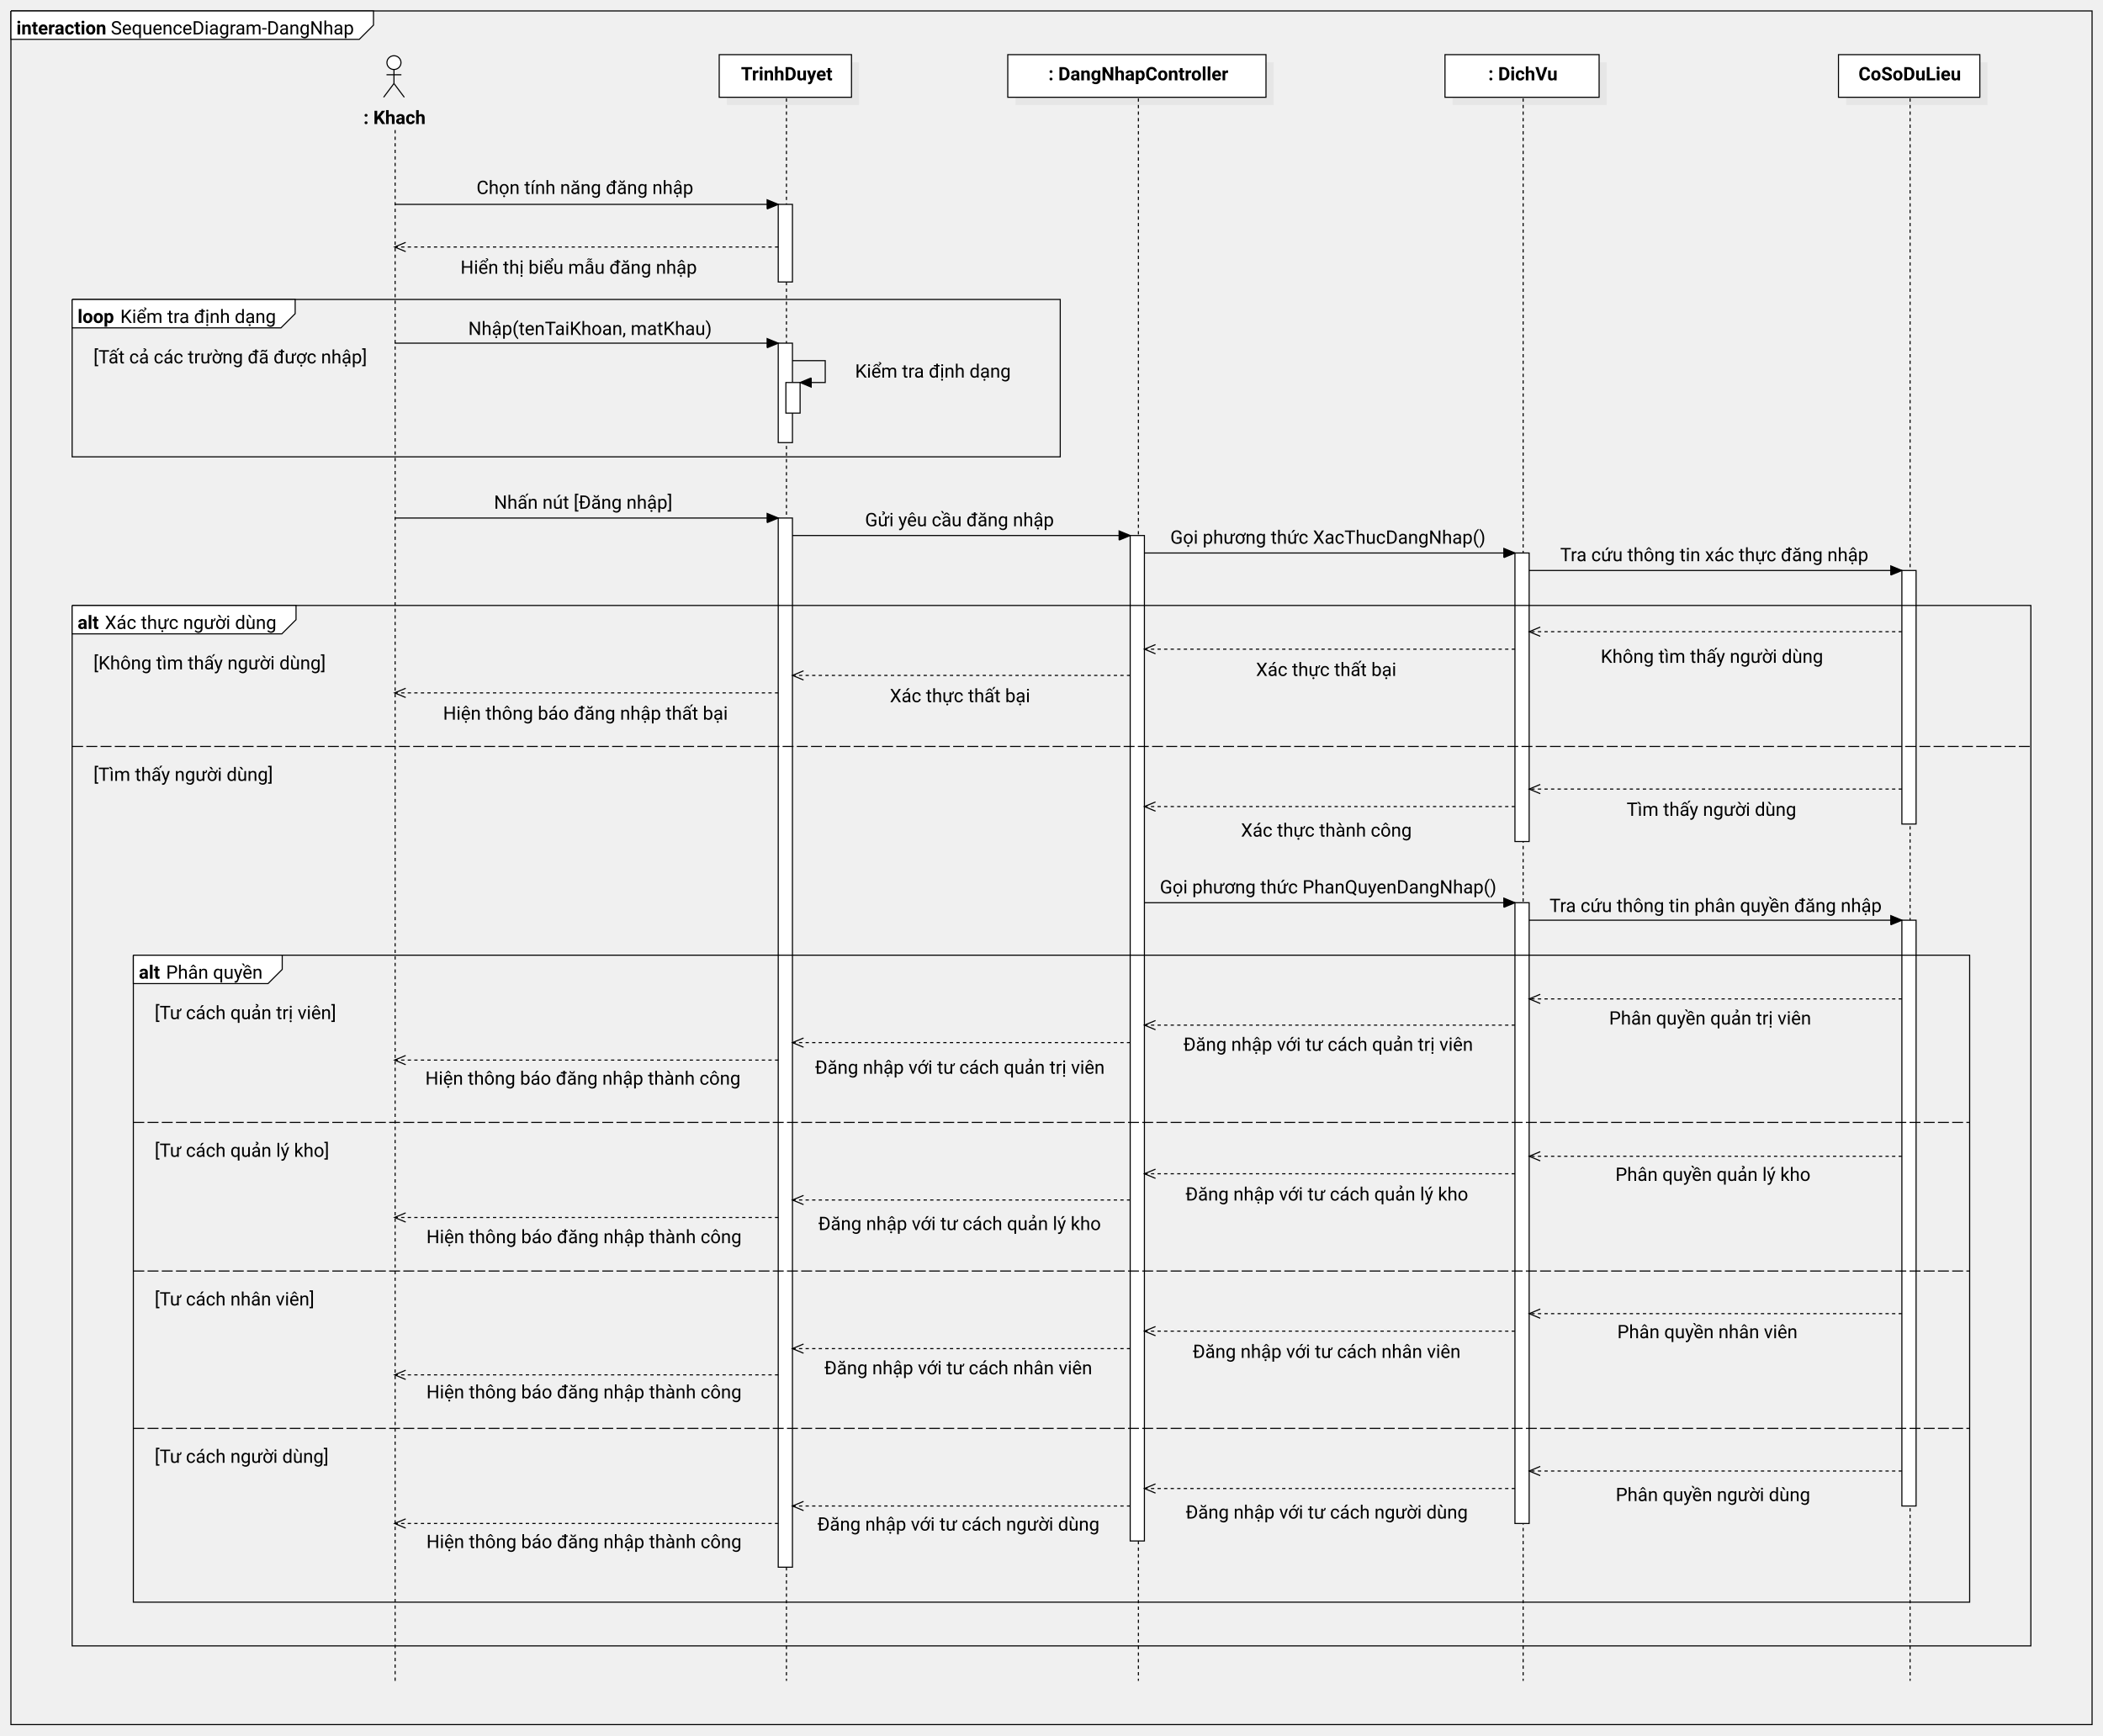
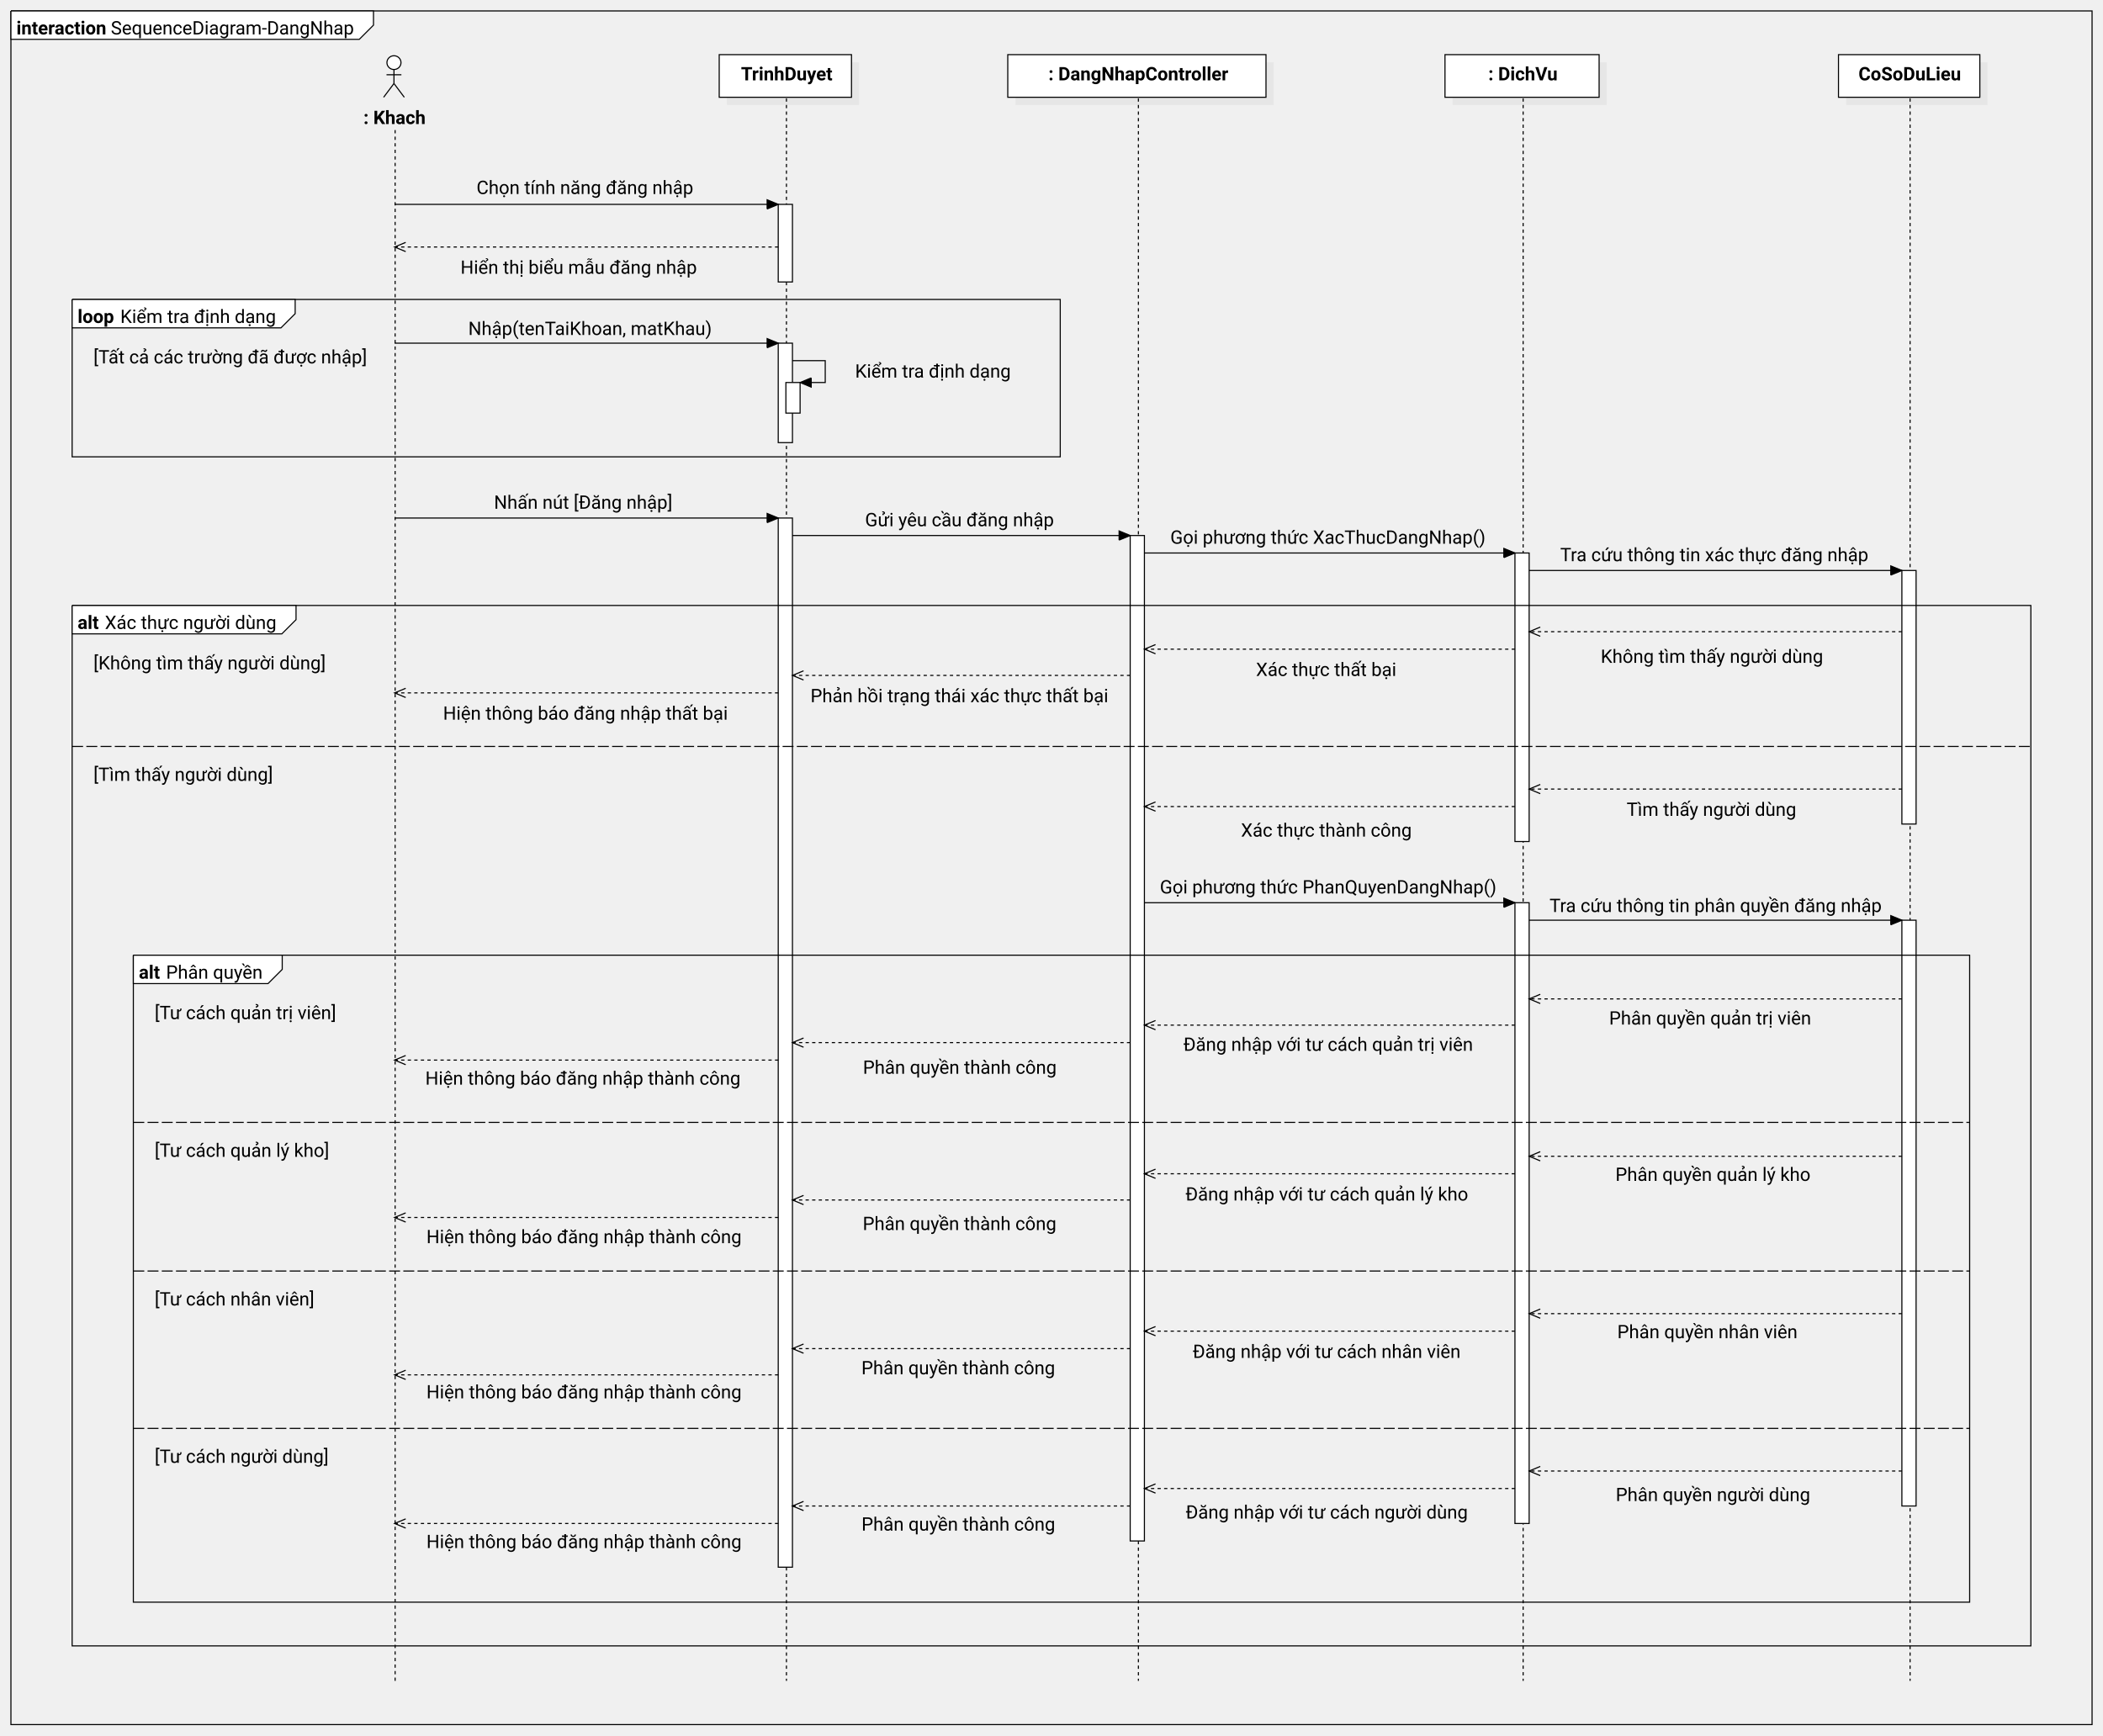
<svg xmlns="http://www.w3.org/2000/svg" version="1.1" width="1924" height="1588">
  <defs />
  <g>
    <g transform="translate(10,10) scale(1,1)">
      <path fill="none" stroke="#000000" d="M 0 0 L 1904 0 L 1904 1568 L 0 1568 L 0 0" stroke-miterlimit="10" />
    </g>
    <g transform="translate(10,10) scale(1,1)">
      <path fill="#ffffff" stroke="none" d="M 0 0 L 0 26 L 318.696 26 L 331.696 13 L 331.696 0 L 0 0" />
    </g>
    <g transform="translate(10,10) scale(1,1)">
      <path fill="none" stroke="#000000" d="M 0 0 L 0 26 L 318.696 26 L 331.696 13 L 331.696 0 L 0 0 L 0 0" stroke-miterlimit="10" />
    </g>
    <g transform="translate(10,10) scale(1,1)">
      <g>
        <path fill="none" stroke="none" />
        <text fill="#000000" stroke="none" font-family="Roboto" font-size="17px" font-style="normal" font-weight="normal" text-decoration="none" x="91.385" y="21.5">SequenceDiagram-DangNhap</text>
      </g>
    </g>
    <g transform="translate(10,10) scale(1,1)">
      <g>
        <path fill="none" stroke="none" />
        <text fill="#000000" stroke="none" font-family="Roboto" font-size="17px" font-style="normal" font-weight="bold" text-decoration="none" x="5" y="21.5">interaction</text>
      </g>
    </g>
    <g transform="translate(10,10) scale(1,1)">
      <path fill="#ffffff" stroke="none" d="M 344.001 47.3 C 344.001 43.821 346.879 41 350.43 41 C 353.98 41 356.859 43.821 356.859 47.3 C 356.859 50.779 353.98 53.6 350.43 53.6 C 346.879 53.6 344.001 50.779 344.001 47.3 Z" />
    </g>
    <g transform="translate(10,10) scale(1,1)">
      <path fill="none" stroke="#000000" d="M 344.001 47.3 C 344.001 43.821 346.879 41 350.43 41 C 353.98 41 356.859 43.821 356.859 47.3 C 356.859 50.779 353.98 53.6 350.43 53.6 C 346.879 53.6 344.001 50.779 344.001 47.3 Z" stroke-miterlimit="10" />
    </g>
    <g transform="translate(10,10) scale(1,1)">
      <path fill="none" stroke="#000000" d="M 350.43 53.6 L 350.43 66.4" stroke-miterlimit="10" />
    </g>
    <g transform="translate(10,10) scale(1,1)">
      <path fill="none" stroke="#000000" d="M 343.622 58.4 L 357.237 58.4" stroke-miterlimit="10" />
    </g>
    <g transform="translate(10,10) scale(1,1)">
      <path fill="none" stroke="#000000" d="M 350.43 66.4 L 340.975 79" stroke-miterlimit="10" />
    </g>
    <g transform="translate(10,10) scale(1,1)">
      <path fill="none" stroke="#000000" d="M 350.43 66.4 L 359.884 79" stroke-miterlimit="10" />
    </g>
    <g transform="translate(10,10) scale(1,1)">
      <g>
        <path fill="none" stroke="none" />
        <text fill="#000000" stroke="none" font-family="Roboto" font-size="17px" font-style="normal" font-weight="bold" text-decoration="none" x="322.502" y="103.5">: Khach</text>
      </g>
    </g>
    <g transform="translate(10,10) scale(1,1)">
      <path fill="none" stroke="#000000" d="M 351.5 109 L 351.5 1528" stroke-miterlimit="10" stroke-dasharray="3" />
    </g>
    <g transform="translate(10,10) scale(1,1)">
      <rect fill="#C0C0C0" stroke="none" x="655" y="47" width="121.017" height="39" opacity="0.2" />
    </g>
    <g transform="translate(10,10) scale(1,1)">
      <rect fill="#ffffff" stroke="none" x="648" y="40" width="121.017" height="39" />
    </g>
    <g transform="translate(10,10) scale(1,1)">
      <path fill="none" stroke="#000000" d="M 648 40 L 769.017 40 L 769.017 79 L 648 79 L 648 40 Z Z" stroke-miterlimit="10" />
    </g>
    <g transform="translate(10,10) scale(1,1)">
      <g>
        <path fill="none" stroke="none" />
        <text fill="#000000" stroke="none" font-family="Roboto" font-size="17px" font-style="normal" font-weight="bold" text-decoration="none" x="667.93" y="63.5">TrinhDuyet</text>
      </g>
    </g>
    <g transform="translate(10,10) scale(1,1)">
      <path fill="none" stroke="#000000" d="M 709.5 80 L 709.5 1528" stroke-miterlimit="10" stroke-dasharray="3" />
    </g>
    <g transform="translate(10,10) scale(1,1)">
      <rect fill="#C0C0C0" stroke="none" x="919" y="47" width="236.234" height="39" opacity="0.2" />
    </g>
    <g transform="translate(10,10) scale(1,1)">
      <rect fill="#ffffff" stroke="none" x="912" y="40" width="236.234" height="39" />
    </g>
    <g transform="translate(10,10) scale(1,1)">
      <path fill="none" stroke="#000000" d="M 912 40 L 1148.234 40 L 1148.234 79 L 912 79 L 912 40 Z Z" stroke-miterlimit="10" />
    </g>
    <g transform="translate(10,10) scale(1,1)">
      <g>
        <path fill="none" stroke="none" />
        <text fill="#000000" stroke="none" font-family="Roboto" font-size="17px" font-style="normal" font-weight="bold" text-decoration="none" x="949.172" y="63.5">: DangNhapController</text>
      </g>
    </g>
    <g transform="translate(10,10) scale(1,1)">
      <path fill="none" stroke="#000000" d="M 1031.5 80 L 1031.5 1528" stroke-miterlimit="10" stroke-dasharray="3" />
    </g>
    <g transform="translate(10,10) scale(1,1)">
      <rect fill="#C0C0C0" stroke="none" x="1319" y="47" width="141.008" height="39" opacity="0.2" />
    </g>
    <g transform="translate(10,10) scale(1,1)">
      <rect fill="#ffffff" stroke="none" x="1312" y="40" width="141.008" height="39" />
    </g>
    <g transform="translate(10,10) scale(1,1)">
      <path fill="none" stroke="#000000" d="M 1312 40 L 1453.008 40 L 1453.008 79 L 1312 79 L 1312 40 Z Z" stroke-miterlimit="10" />
    </g>
    <g transform="translate(10,10) scale(1,1)">
      <g>
        <path fill="none" stroke="none" />
        <text fill="#000000" stroke="none" font-family="Roboto" font-size="17px" font-style="normal" font-weight="bold" text-decoration="none" x="1351.596" y="63.5">: DichVu</text>
      </g>
    </g>
    <g transform="translate(10,10) scale(1,1)">
      <path fill="none" stroke="#000000" d="M 1383.5 80 L 1383.5 1528" stroke-miterlimit="10" stroke-dasharray="3" />
    </g>
    <g transform="translate(10,10) scale(1,1)">
      <rect fill="#C0C0C0" stroke="none" x="1679" y="47" width="129.322" height="39" opacity="0.2" />
    </g>
    <g transform="translate(10,10) scale(1,1)">
      <rect fill="#ffffff" stroke="none" x="1672" y="40" width="129.322" height="39" />
    </g>
    <g transform="translate(10,10) scale(1,1)">
      <path fill="none" stroke="#000000" d="M 1672 40 L 1801.322 40 L 1801.322 79 L 1672 79 L 1672 40 Z Z" stroke-miterlimit="10" />
    </g>
    <g transform="translate(10,10) scale(1,1)">
      <g>
        <path fill="none" stroke="none" />
        <text fill="#000000" stroke="none" font-family="Roboto" font-size="17px" font-style="normal" font-weight="bold" text-decoration="none" x="1690.305" y="63.5">CoSoDuLieu</text>
      </g>
    </g>
    <g transform="translate(10,10) scale(1,1)">
      <path fill="none" stroke="#000000" d="M 1737.5 80 L 1737.5 1528" stroke-miterlimit="10" stroke-dasharray="3" />
    </g>
    <g transform="translate(10,10) scale(1,1)">
      <path fill="none" stroke="#000000" d="M 351 177 L 702 177" stroke-miterlimit="10" />
    </g>
    <g transform="translate(10,10) scale(1,1)">
      <path fill="#000000" stroke="none" d="M 691.837 181.21 L 702 177 L 691.837 172.79" />
    </g>
    <g transform="translate(10,10) scale(1,1)">
      <path fill="none" stroke="#000000" d="M 691.837 181.21 L 702 177 L 691.837 172.79 L 691.837 181.21" stroke-miterlimit="10" />
    </g>
    <g transform="translate(10,10) scale(1,1)">
      <g>
        <path fill="none" stroke="none" />
        <text fill="#000000" stroke="none" font-family="Roboto" font-size="17px" font-style="normal" font-weight="normal" text-decoration="none" x="425.966" y="167.5">Chọn tính năng đăng nhập</text>
      </g>
    </g>
    <g transform="translate(10,10) scale(1,1)">
      <rect fill="#ffffff" stroke="none" x="702" y="177" width="13" height="71" />
    </g>
    <g transform="translate(10,10) scale(1,1)">
      <path fill="none" stroke="#000000" d="M 702 177 L 715 177 L 715 248 L 702 248 L 702 177 Z Z" stroke-miterlimit="10" />
    </g>
    <g transform="translate(10,10) scale(1,1)">
      <path fill="none" stroke="#000000" d="M 702 216 L 351 216" stroke-miterlimit="10" stroke-dasharray="3" />
    </g>
    <g transform="translate(10,10) scale(1,1)">
      <path fill="none" stroke="#000000" d="M 361.163 211.79 L 351 216 L 361.163 220.21" stroke-miterlimit="10" />
    </g>
    <g transform="translate(10,10) scale(1,1)">
      <g>
        <path fill="none" stroke="none" />
        <text fill="#000000" stroke="none" font-family="Roboto" font-size="17px" font-style="normal" font-weight="normal" text-decoration="none" x="411.321" y="240.5">Hiển thị biểu mẫu đăng nhập</text>
      </g>
    </g>
    <g transform="translate(10,10) scale(1,1)">
      <path fill="none" stroke="#000000" d="M 351 304 L 702 304" stroke-miterlimit="10" />
    </g>
    <g transform="translate(10,10) scale(1,1)">
      <path fill="#000000" stroke="none" d="M 691.837 308.21 L 702 304 L 691.837 299.79" />
    </g>
    <g transform="translate(10,10) scale(1,1)">
      <path fill="none" stroke="#000000" d="M 691.837 308.21 L 702 304 L 691.837 299.79 L 691.837 308.21" stroke-miterlimit="10" />
    </g>
    <g transform="translate(10,10) scale(1,1)">
      <g>
        <path fill="none" stroke="none" />
        <text fill="#000000" stroke="none" font-family="Roboto" font-size="17px" font-style="normal" font-weight="normal" text-decoration="none" x="418.414" y="296.5">Nhập(tenTaiKhoan, matKhau)</text>
      </g>
    </g>
    <g transform="translate(10,10) scale(1,1)">
      <rect fill="#ffffff" stroke="none" x="702" y="304" width="13" height="91" />
    </g>
    <g transform="translate(10,10) scale(1,1)">
      <path fill="none" stroke="#000000" d="M 702 304 L 715 304 L 715 395 L 702 395 L 702 304 Z Z" stroke-miterlimit="10" />
    </g>
    <g transform="translate(10,10) scale(1,1)">
      <path fill="none" stroke="#000000" d="M 715 320 L 745 320 L 745 340 L 722 340" stroke-miterlimit="10" />
    </g>
    <g transform="translate(10,10) scale(1,1)">
      <path fill="#000000" stroke="none" d="M 732.163 335.79 L 722 340 L 732.163 344.21" />
    </g>
    <g transform="translate(10,10) scale(1,1)">
      <path fill="none" stroke="#000000" d="M 732.163 335.79 L 722 340 L 732.163 344.21 L 732.163 335.79" stroke-miterlimit="10" />
    </g>
    <g transform="translate(10,10) scale(1,1)">
      <g>
        <path fill="none" stroke="none" />
        <text fill="#000000" stroke="none" font-family="Roboto" font-size="17px" font-style="normal" font-weight="normal" text-decoration="none" x="772.318" y="335.5">Kiểm tra định dạng</text>
      </g>
    </g>
    <g transform="translate(10,10) scale(1,1)">
      <rect fill="#ffffff" stroke="none" x="709" y="340" width="13" height="28" />
    </g>
    <g transform="translate(10,10) scale(1,1)">
      <path fill="none" stroke="#000000" d="M 709 340 L 722 340 L 722 368 L 709 368 L 709 340 Z Z" stroke-miterlimit="10" />
    </g>
    <g transform="translate(10,10) scale(1,1)">
      <path fill="none" stroke="#000000" d="M 351 464 L 702 464" stroke-miterlimit="10" />
    </g>
    <g transform="translate(10,10) scale(1,1)">
      <path fill="#000000" stroke="none" d="M 691.837 468.21 L 702 464 L 691.837 459.79" />
    </g>
    <g transform="translate(10,10) scale(1,1)">
      <path fill="none" stroke="#000000" d="M 691.837 468.21 L 702 464 L 691.837 459.79 L 691.837 468.21" stroke-miterlimit="10" />
    </g>
    <g transform="translate(10,10) scale(1,1)">
      <g>
        <path fill="none" stroke="none" />
        <text fill="#000000" stroke="none" font-family="Roboto" font-size="17px" font-style="normal" font-weight="normal" text-decoration="none" x="441.945" y="455.5">Nhấn nút [Đăng nhập]</text>
      </g>
    </g>
    <g transform="translate(10,10) scale(1,1)">
      <rect fill="#ffffff" stroke="none" x="702" y="464" width="13" height="960" />
    </g>
    <g transform="translate(10,10) scale(1,1)">
      <path fill="none" stroke="#000000" d="M 702 464 L 715 464 L 715 1424 L 702 1424 L 702 464 Z Z" stroke-miterlimit="10" />
    </g>
    <g transform="translate(10,10) scale(1,1)">
      <path fill="none" stroke="#000000" d="M 715 480 L 1024 480" stroke-miterlimit="10" />
    </g>
    <g transform="translate(10,10) scale(1,1)">
      <path fill="#000000" stroke="none" d="M 1013.837 484.21 L 1024 480 L 1013.837 475.79" />
    </g>
    <g transform="translate(10,10) scale(1,1)">
      <path fill="none" stroke="#000000" d="M 1013.837 484.21 L 1024 480 L 1013.837 475.79 L 1013.837 484.21" stroke-miterlimit="10" />
    </g>
    <g transform="translate(10,10) scale(1,1)">
      <g>
        <path fill="none" stroke="none" />
        <text fill="#000000" stroke="none" font-family="Roboto" font-size="17px" font-style="normal" font-weight="normal" text-decoration="none" x="781.41" y="471.5">Gửi yêu cầu đăng nhập</text>
      </g>
    </g>
    <g transform="translate(10,10) scale(1,1)">
      <rect fill="#ffffff" stroke="none" x="1024" y="480" width="13" height="920" />
    </g>
    <g transform="translate(10,10) scale(1,1)">
      <path fill="none" stroke="#000000" d="M 1024 480 L 1037 480 L 1037 1400 L 1024 1400 L 1024 480 Z Z" stroke-miterlimit="10" />
    </g>
    <g transform="translate(10,10) scale(1,1)">
      <path fill="none" stroke="#000000" d="M 1037 496 L 1376 496" stroke-miterlimit="10" />
    </g>
    <g transform="translate(10,10) scale(1,1)">
      <path fill="#000000" stroke="none" d="M 1365.837 500.21 L 1376 496 L 1365.837 491.79" />
    </g>
    <g transform="translate(10,10) scale(1,1)">
      <path fill="none" stroke="#000000" d="M 1365.837 500.21 L 1376 496 L 1365.837 491.79 L 1365.837 500.21" stroke-miterlimit="10" />
    </g>
    <g transform="translate(10,10) scale(1,1)">
      <g>
        <path fill="none" stroke="none" />
        <text fill="#000000" stroke="none" font-family="Roboto" font-size="17px" font-style="normal" font-weight="normal" text-decoration="none" x="1060.684" y="487.5">Gọi phương thức XacThucDangNhap()</text>
      </g>
    </g>
    <g transform="translate(10,10) scale(1,1)">
      <rect fill="#ffffff" stroke="none" x="1376" y="496" width="13" height="264" />
    </g>
    <g transform="translate(10,10) scale(1,1)">
      <path fill="none" stroke="#000000" d="M 1376 496 L 1389 496 L 1389 760 L 1376 760 L 1376 496 Z Z" stroke-miterlimit="10" />
    </g>
    <g transform="translate(10,10) scale(1,1)">
      <path fill="none" stroke="#000000" d="M 1389 512 L 1730 512" stroke-miterlimit="10" />
    </g>
    <g transform="translate(10,10) scale(1,1)">
      <path fill="#000000" stroke="none" d="M 1719.837 516.21 L 1730 512 L 1719.837 507.79" />
    </g>
    <g transform="translate(10,10) scale(1,1)">
      <path fill="none" stroke="#000000" d="M 1719.837 516.21 L 1730 512 L 1719.837 507.79 L 1719.837 516.21" stroke-miterlimit="10" />
    </g>
    <g transform="translate(10,10) scale(1,1)">
      <g>
        <path fill="none" stroke="none" />
        <text fill="#000000" stroke="none" font-family="Roboto" font-size="17px" font-style="normal" font-weight="normal" text-decoration="none" x="1417.403" y="503.5">Tra cứu thông tin xác thực đăng nhập</text>
      </g>
    </g>
    <g transform="translate(10,10) scale(1,1)">
      <rect fill="#ffffff" stroke="none" x="1730" y="512" width="13" height="232" />
    </g>
    <g transform="translate(10,10) scale(1,1)">
      <path fill="none" stroke="#000000" d="M 1730 512 L 1743 512 L 1743 744 L 1730 744 L 1730 512 Z Z" stroke-miterlimit="10" />
    </g>
    <g transform="translate(10,10) scale(1,1)">
      <path fill="none" stroke="#000000" d="M 1730 568 L 1389 568" stroke-miterlimit="10" stroke-dasharray="3" />
    </g>
    <g transform="translate(10,10) scale(1,1)">
      <path fill="none" stroke="#000000" d="M 1399.163 563.79 L 1389 568 L 1399.163 572.21" stroke-miterlimit="10" />
    </g>
    <g transform="translate(10,10) scale(1,1)">
      <g>
        <path fill="none" stroke="none" />
        <text fill="#000000" stroke="none" font-family="Roboto" font-size="17px" font-style="normal" font-weight="normal" text-decoration="none" x="1454.443" y="596.5">Không tìm thấy người dùng</text>
      </g>
    </g>
    <g transform="translate(10,10) scale(1,1)">
      <path fill="none" stroke="#000000" d="M 1376 584 L 1037 584" stroke-miterlimit="10" stroke-dasharray="3" />
    </g>
    <g transform="translate(10,10) scale(1,1)">
      <path fill="none" stroke="#000000" d="M 1047.163 579.79 L 1037 584 L 1047.163 588.21" stroke-miterlimit="10" />
    </g>
    <g transform="translate(10,10) scale(1,1)">
      <g>
        <path fill="none" stroke="none" />
        <text fill="#000000" stroke="none" font-family="Roboto" font-size="17px" font-style="normal" font-weight="normal" text-decoration="none" x="1139.075" y="608.5">Xác thực thất bại</text>
      </g>
    </g>
    <g transform="translate(10,10) scale(1,1)">
      <path fill="none" stroke="#000000" d="M 1024 608 L 715 608" stroke-miterlimit="10" stroke-dasharray="3" />
    </g>
    <g transform="translate(10,10) scale(1,1)">
      <path fill="none" stroke="#000000" d="M 725.163 603.79 L 715 608 L 725.163 612.21" stroke-miterlimit="10" />
    </g>
    <g transform="translate(10,10) scale(1,1)">
      <g>
        <path fill="none" stroke="none" />
-         <text fill="#000000" stroke="none" font-family="Roboto" font-size="17px" font-style="normal" font-weight="normal" text-decoration="none" x="804.075" y="632.5">Xác thực thất bại</text>
+         <text fill="#000000" stroke="none" font-family="Roboto" font-size="17px" font-style="normal" font-weight="normal" text-decoration="none" x="731.5" y="632.5">Phản hồi trạng thái xác thực thất bại</text>
      </g>
    </g>
    <g transform="translate(10,10) scale(1,1)">
      <path fill="none" stroke="#000000" d="M 702 624 L 351 624" stroke-miterlimit="10" stroke-dasharray="3" />
    </g>
    <g transform="translate(10,10) scale(1,1)">
      <path fill="none" stroke="#000000" d="M 361.163 619.79 L 351 624 L 361.163 628.21" stroke-miterlimit="10" />
    </g>
    <g transform="translate(10,10) scale(1,1)">
      <g>
        <path fill="none" stroke="none" />
        <text fill="#000000" stroke="none" font-family="Roboto" font-size="17px" font-style="normal" font-weight="normal" text-decoration="none" x="395.352" y="648.5">Hiện thông báo đăng nhập thất bại</text>
      </g>
    </g>
    <g transform="translate(10,10) scale(1,1)">
      <path fill="none" stroke="#000000" d="M 1730 712 L 1389 712" stroke-miterlimit="10" stroke-dasharray="3" />
    </g>
    <g transform="translate(10,10) scale(1,1)">
      <path fill="none" stroke="#000000" d="M 1399.163 707.79 L 1389 712 L 1399.163 716.21" stroke-miterlimit="10" />
    </g>
    <g transform="translate(10,10) scale(1,1)">
      <g>
        <path fill="none" stroke="none" />
        <text fill="#000000" stroke="none" font-family="Roboto" font-size="17px" font-style="normal" font-weight="normal" text-decoration="none" x="1478.168" y="736.5">Tìm thấy người dùng</text>
      </g>
    </g>
    <g transform="translate(10,10) scale(1,1)">
      <path fill="none" stroke="#000000" d="M 1376 728 L 1037 728" stroke-miterlimit="10" stroke-dasharray="3" />
    </g>
    <g transform="translate(10,10) scale(1,1)">
      <path fill="none" stroke="#000000" d="M 1047.163 723.79 L 1037 728 L 1047.163 732.21" stroke-miterlimit="10" />
    </g>
    <g transform="translate(10,10) scale(1,1)">
      <g>
        <path fill="none" stroke="none" />
        <text fill="#000000" stroke="none" font-family="Roboto" font-size="17px" font-style="normal" font-weight="normal" text-decoration="none" x="1125.326" y="755.5">Xác thực thành công</text>
      </g>
    </g>
    <g transform="translate(10,10) scale(1,1)">
      <path fill="none" stroke="#000000" d="M 1037 816 L 1376 816" stroke-miterlimit="10" />
    </g>
    <g transform="translate(10,10) scale(1,1)">
      <path fill="#000000" stroke="none" d="M 1365.837 820.21 L 1376 816 L 1365.837 811.79" />
    </g>
    <g transform="translate(10,10) scale(1,1)">
      <path fill="none" stroke="#000000" d="M 1365.837 820.21 L 1376 816 L 1365.837 811.79 L 1365.837 820.21" stroke-miterlimit="10" />
    </g>
    <g transform="translate(10,10) scale(1,1)">
      <g>
        <path fill="none" stroke="none" />
        <text fill="#000000" stroke="none" font-family="Roboto" font-size="17px" font-style="normal" font-weight="normal" text-decoration="none" x="1051.128" y="807.5">Gọi phương thức PhanQuyenDangNhap()</text>
      </g>
    </g>
    <g transform="translate(10,10) scale(1,1)">
      <rect fill="#ffffff" stroke="none" x="1376" y="816" width="13" height="568" />
    </g>
    <g transform="translate(10,10) scale(1,1)">
      <path fill="none" stroke="#000000" d="M 1376 816 L 1389 816 L 1389 1384 L 1376 1384 L 1376 816 Z Z" stroke-miterlimit="10" />
    </g>
    <g transform="translate(10,10) scale(1,1)">
      <path fill="none" stroke="#000000" d="M 1389 832 L 1730 832" stroke-miterlimit="10" />
    </g>
    <g transform="translate(10,10) scale(1,1)">
      <path fill="#000000" stroke="none" d="M 1719.837 836.21 L 1730 832 L 1719.837 827.79" />
    </g>
    <g transform="translate(10,10) scale(1,1)">
      <path fill="none" stroke="#000000" d="M 1719.837 836.21 L 1730 832 L 1719.837 827.79 L 1719.837 836.21" stroke-miterlimit="10" />
    </g>
    <g transform="translate(10,10) scale(1,1)">
      <g>
        <path fill="none" stroke="none" />
        <text fill="#000000" stroke="none" font-family="Roboto" font-size="17px" font-style="normal" font-weight="normal" text-decoration="none" x="1407.614" y="824.5">Tra cứu thông tin phân quyền đăng nhập</text>
      </g>
    </g>
    <g transform="translate(10,10) scale(1,1)">
      <rect fill="#ffffff" stroke="none" x="1730" y="832" width="13" height="536" />
    </g>
    <g transform="translate(10,10) scale(1,1)">
      <path fill="none" stroke="#000000" d="M 1730 832 L 1743 832 L 1743 1368 L 1730 1368 L 1730 832 Z Z" stroke-miterlimit="10" />
    </g>
    <g transform="translate(10,10) scale(1,1)">
      <path fill="none" stroke="#000000" d="M 1730 904 L 1389 904" stroke-miterlimit="10" stroke-dasharray="3" />
    </g>
    <g transform="translate(10,10) scale(1,1)">
      <path fill="none" stroke="#000000" d="M 1399.163 899.79 L 1389 904 L 1399.163 908.21" stroke-miterlimit="10" />
    </g>
    <g transform="translate(10,10) scale(1,1)">
      <g>
        <path fill="none" stroke="none" />
        <text fill="#000000" stroke="none" font-family="Roboto" font-size="17px" font-style="normal" font-weight="normal" text-decoration="none" x="1462.156" y="927.5">Phân quyền quản trị viên</text>
      </g>
    </g>
    <g transform="translate(10,10) scale(1,1)">
      <path fill="none" stroke="#000000" d="M 1376 928 L 1037 928" stroke-miterlimit="10" stroke-dasharray="3" />
    </g>
    <g transform="translate(10,10) scale(1,1)">
      <path fill="none" stroke="#000000" d="M 1047.163 923.79 L 1037 928 L 1047.163 932.21" stroke-miterlimit="10" />
    </g>
    <g transform="translate(10,10) scale(1,1)">
      <g>
        <path fill="none" stroke="none" />
        <text fill="#000000" stroke="none" font-family="Roboto" font-size="17px" font-style="normal" font-weight="normal" text-decoration="none" x="1072.615" y="951.5">Đăng nhập với tư cách quản trị viên</text>
      </g>
    </g>
    <g transform="translate(10,10) scale(1,1)">
      <path fill="none" stroke="#000000" d="M 1024 944 L 715 944" stroke-miterlimit="10" stroke-dasharray="3" />
    </g>
    <g transform="translate(10,10) scale(1,1)">
      <path fill="none" stroke="#000000" d="M 725.163 939.79 L 715 944 L 725.163 948.21" stroke-miterlimit="10" />
    </g>
    <g transform="translate(10,10) scale(1,1)">
      <g>
        <path fill="none" stroke="none" />
-         <text fill="#000000" stroke="none" font-family="Roboto" font-size="17px" font-style="normal" font-weight="normal" text-decoration="none" x="735.615" y="972.5">Đăng nhập với tư cách quản trị viên</text>
+         <text fill="#000000" stroke="none" font-family="Roboto" font-size="17px" font-style="normal" font-weight="normal" text-decoration="none" x="779.472" y="972.5">Phân quyền thành công</text>
      </g>
    </g>
    <g transform="translate(10,10) scale(1,1)">
      <path fill="none" stroke="#000000" d="M 702 960 L 351 960" stroke-miterlimit="10" stroke-dasharray="3" />
    </g>
    <g transform="translate(10,10) scale(1,1)">
      <path fill="none" stroke="#000000" d="M 361.163 955.79 L 351 960 L 361.163 964.21" stroke-miterlimit="10" />
    </g>
    <g transform="translate(10,10) scale(1,1)">
      <g>
        <path fill="none" stroke="none" />
        <text fill="#000000" stroke="none" font-family="Roboto" font-size="17px" font-style="normal" font-weight="normal" text-decoration="none" x="379.11" y="982.5">Hiện thông báo đăng nhập thành công</text>
      </g>
    </g>
    <g transform="translate(10,10) scale(1,1)">
      <path fill="none" stroke="#000000" d="M 1730 1048 L 1389 1048" stroke-miterlimit="10" stroke-dasharray="3" />
    </g>
    <g transform="translate(10,10) scale(1,1)">
      <path fill="none" stroke="#000000" d="M 1399.163 1043.79 L 1389 1048 L 1399.163 1052.21" stroke-miterlimit="10" />
    </g>
    <g transform="translate(10,10) scale(1,1)">
      <g>
        <path fill="none" stroke="none" />
        <text fill="#000000" stroke="none" font-family="Roboto" font-size="17px" font-style="normal" font-weight="normal" text-decoration="none" x="1467.917" y="1070.5">Phân quyền quản lý kho</text>
      </g>
    </g>
    <g transform="translate(10,10) scale(1,1)">
      <path fill="none" stroke="#000000" d="M 1376 1064 L 1037 1064" stroke-miterlimit="10" stroke-dasharray="3" />
    </g>
    <g transform="translate(10,10) scale(1,1)">
      <path fill="none" stroke="#000000" d="M 1047.163 1059.79 L 1037 1064 L 1047.163 1068.21" stroke-miterlimit="10" />
    </g>
    <g transform="translate(10,10) scale(1,1)">
      <g>
        <path fill="none" stroke="none" />
        <text fill="#000000" stroke="none" font-family="Roboto" font-size="17px" font-style="normal" font-weight="normal" text-decoration="none" x="1074.58" y="1088.5">Đăng nhập với tư cách quản lý kho</text>
      </g>
    </g>
    <g transform="translate(10,10) scale(1,1)">
      <path fill="none" stroke="#000000" d="M 1024 1088 L 715 1088" stroke-miterlimit="10" stroke-dasharray="3" />
    </g>
    <g transform="translate(10,10) scale(1,1)">
      <path fill="none" stroke="#000000" d="M 725.163 1083.79 L 715 1088 L 725.163 1092.21" stroke-miterlimit="10" />
    </g>
    <g transform="translate(10,10) scale(1,1)">
      <g>
        <path fill="none" stroke="none" />
-         <text fill="#000000" stroke="none" font-family="Roboto" font-size="17px" font-style="normal" font-weight="normal" text-decoration="none" x="738.58" y="1115.5">Đăng nhập với tư cách quản lý kho</text>
+         <text fill="#000000" stroke="none" font-family="Roboto" font-size="17px" font-style="normal" font-weight="normal" text-decoration="none" x="779.271" y="1115.5">Phân quyền thành công</text>
      </g>
    </g>
    <g transform="translate(10,10) scale(1,1)">
      <path fill="none" stroke="#000000" d="M 702 1104 L 351 1104" stroke-miterlimit="10" stroke-dasharray="3" />
    </g>
    <g transform="translate(10,10) scale(1,1)">
      <path fill="none" stroke="#000000" d="M 361.163 1099.79 L 351 1104 L 361.163 1108.21" stroke-miterlimit="10" />
    </g>
    <g transform="translate(10,10) scale(1,1)">
      <g>
        <path fill="none" stroke="none" />
        <text fill="#000000" stroke="none" font-family="Roboto" font-size="17px" font-style="normal" font-weight="normal" text-decoration="none" x="380.11" y="1127.5">Hiện thông báo đăng nhập thành công</text>
      </g>
    </g>
    <g transform="translate(10,10) scale(1,1)">
      <path fill="none" stroke="#000000" d="M 1730 1192 L 1389 1192" stroke-miterlimit="10" stroke-dasharray="3" />
    </g>
    <g transform="translate(10,10) scale(1,1)">
      <path fill="none" stroke="#000000" d="M 1399.163 1187.79 L 1389 1192 L 1399.163 1196.21" stroke-miterlimit="10" />
    </g>
    <g transform="translate(10,10) scale(1,1)">
      <g>
        <path fill="none" stroke="none" />
        <text fill="#000000" stroke="none" font-family="Roboto" font-size="17px" font-style="normal" font-weight="normal" text-decoration="none" x="1469.615" y="1214.5">Phân quyền nhân viên</text>
      </g>
    </g>
    <g transform="translate(10,10) scale(1,1)">
      <path fill="none" stroke="#000000" d="M 1376 1208 L 1037 1208" stroke-miterlimit="10" stroke-dasharray="3" />
    </g>
    <g transform="translate(10,10) scale(1,1)">
      <path fill="none" stroke="#000000" d="M 1047.163 1203.79 L 1037 1208 L 1047.163 1212.21" stroke-miterlimit="10" />
    </g>
    <g transform="translate(10,10) scale(1,1)">
      <g>
        <path fill="none" stroke="none" />
        <text fill="#000000" stroke="none" font-family="Roboto" font-size="17px" font-style="normal" font-weight="normal" text-decoration="none" x="1081.177" y="1232.5">Đăng nhập với tư cách nhân viên</text>
      </g>
    </g>
    <g transform="translate(10,10) scale(1,1)">
      <path fill="none" stroke="#000000" d="M 1024 1224 L 715 1224" stroke-miterlimit="10" stroke-dasharray="3" />
    </g>
    <g transform="translate(10,10) scale(1,1)">
      <path fill="none" stroke="#000000" d="M 725.163 1219.79 L 715 1224 L 725.163 1228.21" stroke-miterlimit="10" />
    </g>
    <g transform="translate(10,10) scale(1,1)">
      <g>
        <path fill="none" stroke="none" />
-         <text fill="#000000" stroke="none" font-family="Roboto" font-size="17px" font-style="normal" font-weight="normal" text-decoration="none" x="744.177" y="1247.5">Đăng nhập với tư cách nhân viên</text>
+         <text fill="#000000" stroke="none" font-family="Roboto" font-size="17px" font-style="normal" font-weight="normal" text-decoration="none" x="778.069" y="1247.5">Phân quyền thành công</text>
      </g>
    </g>
    <g transform="translate(10,10) scale(1,1)">
      <path fill="none" stroke="#000000" d="M 702 1248 L 351 1248" stroke-miterlimit="10" stroke-dasharray="3" />
    </g>
    <g transform="translate(10,10) scale(1,1)">
      <path fill="none" stroke="#000000" d="M 361.163 1243.79 L 351 1248 L 361.163 1252.21" stroke-miterlimit="10" />
    </g>
    <g transform="translate(10,10) scale(1,1)">
      <g>
        <path fill="none" stroke="none" />
        <text fill="#000000" stroke="none" font-family="Roboto" font-size="17px" font-style="normal" font-weight="normal" text-decoration="none" x="380.11" y="1269.5">Hiện thông báo đăng nhập thành công</text>
      </g>
    </g>
    <g transform="translate(10,10) scale(1,1)">
      <path fill="none" stroke="#000000" d="M 1730 1336 L 1389 1336" stroke-miterlimit="10" stroke-dasharray="3" />
    </g>
    <g transform="translate(10,10) scale(1,1)">
      <path fill="none" stroke="#000000" d="M 1399.163 1331.79 L 1389 1336 L 1399.163 1340.21" stroke-miterlimit="10" />
    </g>
    <g transform="translate(10,10) scale(1,1)">
      <g>
        <path fill="none" stroke="none" />
        <text fill="#000000" stroke="none" font-family="Roboto" font-size="17px" font-style="normal" font-weight="normal" text-decoration="none" x="1468.199" y="1363.5">Phân quyền người dùng</text>
      </g>
    </g>
    <g transform="translate(10,10) scale(1,1)">
      <path fill="none" stroke="#000000" d="M 1376 1352 L 1037 1352" stroke-miterlimit="10" stroke-dasharray="3" />
    </g>
    <g transform="translate(10,10) scale(1,1)">
      <path fill="none" stroke="#000000" d="M 1047.163 1347.79 L 1037 1352 L 1047.163 1356.21" stroke-miterlimit="10" />
    </g>
    <g transform="translate(10,10) scale(1,1)">
      <g>
        <path fill="none" stroke="none" />
        <text fill="#000000" stroke="none" font-family="Roboto" font-size="17px" font-style="normal" font-weight="normal" text-decoration="none" x="1074.761" y="1379.5">Đăng nhập với tư cách người dùng</text>
      </g>
    </g>
    <g transform="translate(10,10) scale(1,1)">
      <path fill="none" stroke="#000000" d="M 1024 1368 L 715 1368" stroke-miterlimit="10" stroke-dasharray="3" />
    </g>
    <g transform="translate(10,10) scale(1,1)">
      <path fill="none" stroke="#000000" d="M 725.163 1363.79 L 715 1368 L 725.163 1372.21" stroke-miterlimit="10" />
    </g>
    <g transform="translate(10,10) scale(1,1)">
      <g>
        <path fill="none" stroke="none" />
-         <text fill="#000000" stroke="none" font-family="Roboto" font-size="17px" font-style="normal" font-weight="normal" text-decoration="none" x="737.761" y="1390.5">Đăng nhập với tư cách người dùng</text>
+         <text fill="#000000" stroke="none" font-family="Roboto" font-size="17px" font-style="normal" font-weight="normal" text-decoration="none" x="778.17" y="1390.5">Phân quyền thành công</text>
      </g>
    </g>
    <g transform="translate(10,10) scale(1,1)">
      <path fill="none" stroke="#000000" d="M 702 1384 L 351 1384" stroke-miterlimit="10" stroke-dasharray="3" />
    </g>
    <g transform="translate(10,10) scale(1,1)">
      <path fill="none" stroke="#000000" d="M 361.163 1379.79 L 351 1384 L 361.163 1388.21" stroke-miterlimit="10" />
    </g>
    <g transform="translate(10,10) scale(1,1)">
      <g>
        <path fill="none" stroke="none" />
        <text fill="#000000" stroke="none" font-family="Roboto" font-size="17px" font-style="normal" font-weight="normal" text-decoration="none" x="380.11" y="1406.5">Hiện thông báo đăng nhập thành công</text>
      </g>
    </g>
    <g transform="translate(10,10) scale(1,1)">
      <path fill="none" stroke="#000000" d="M 56 544 L 1848 544 L 1848 1496 L 56 1496 L 56 544" stroke-miterlimit="10" />
    </g>
    <g transform="translate(10,10) scale(1,1)">
      <path fill="#ffffff" stroke="none" d="M 56 544 L 56 570 L 247.835 570 L 260.835 557 L 260.835 544 L 56 544" />
    </g>
    <g transform="translate(10,10) scale(1,1)">
      <path fill="none" stroke="#000000" d="M 56 544 L 56 570 L 247.835 570 L 260.835 557 L 260.835 544 L 56 544 L 56 544" stroke-miterlimit="10" />
    </g>
    <g transform="translate(10,10) scale(1,1)">
      <g>
        <path fill="none" stroke="none" />
        <text fill="#000000" stroke="none" font-family="Roboto" font-size="17px" font-style="normal" font-weight="normal" text-decoration="none" x="85.926" y="565.5">Xác thực người dùng</text>
      </g>
    </g>
    <g transform="translate(10,10) scale(1,1)">
      <g>
        <path fill="none" stroke="none" />
        <text fill="#000000" stroke="none" font-family="Roboto" font-size="17px" font-style="normal" font-weight="bold" text-decoration="none" x="61" y="565.5">alt</text>
      </g>
    </g>
    <g transform="translate(10,10) scale(1,1)">
      <g>
        <path fill="none" stroke="none" />
        <text fill="#000000" stroke="none" font-family="Roboto" font-size="17px" font-style="normal" font-weight="normal" text-decoration="none" x="75.5" y="602.5">[Không tìm thấy người dùng]</text>
      </g>
    </g>
    <g transform="translate(10,10) scale(1,1)">
      <path fill="none" stroke="#000000" d="M 56 673 L 1848 673" stroke-miterlimit="10" stroke-dasharray="10,3" />
    </g>
    <g transform="translate(10,10) scale(1,1)">
      <g>
        <path fill="none" stroke="none" />
        <text fill="#000000" stroke="none" font-family="Roboto" font-size="17px" font-style="normal" font-weight="normal" text-decoration="none" x="75.5" y="704.5">[Tìm thấy người dùng]</text>
      </g>
    </g>
    <g transform="translate(10,10) scale(1,1)">
      <path fill="none" stroke="#000000" d="M 112 864 L 1792 864 L 1792 1456 L 112 1456 L 112 864" stroke-miterlimit="10" />
    </g>
    <g transform="translate(10,10) scale(1,1)">
      <path fill="#ffffff" stroke="none" d="M 112 864 L 112 890 L 235.205 890 L 248.205 877 L 248.205 864 L 112 864" />
    </g>
    <g transform="translate(10,10) scale(1,1)">
      <path fill="none" stroke="#000000" d="M 112 864 L 112 890 L 235.205 890 L 248.205 877 L 248.205 864 L 112 864 L 112 864" stroke-miterlimit="10" />
    </g>
    <g transform="translate(10,10) scale(1,1)">
      <g>
        <path fill="none" stroke="none" />
        <text fill="#000000" stroke="none" font-family="Roboto" font-size="17px" font-style="normal" font-weight="normal" text-decoration="none" x="141.926" y="885.5">Phân quyền</text>
      </g>
    </g>
    <g transform="translate(10,10) scale(1,1)">
      <g>
        <path fill="none" stroke="none" />
        <text fill="#000000" stroke="none" font-family="Roboto" font-size="17px" font-style="normal" font-weight="bold" text-decoration="none" x="117" y="885.5">alt</text>
      </g>
    </g>
    <g transform="translate(10,10) scale(1,1)">
      <g>
        <path fill="none" stroke="none" />
        <text fill="#000000" stroke="none" font-family="Roboto" font-size="17px" font-style="normal" font-weight="normal" text-decoration="none" x="131.5" y="922.5">[Tư cách quản trị viên]</text>
      </g>
    </g>
    <g transform="translate(10,10) scale(1,1)">
      <path fill="none" stroke="#000000" d="M 112 1017 L 1792 1017" stroke-miterlimit="10" stroke-dasharray="10,3" />
    </g>
    <g transform="translate(10,10) scale(1,1)">
      <g>
        <path fill="none" stroke="none" />
        <text fill="#000000" stroke="none" font-family="Roboto" font-size="17px" font-style="normal" font-weight="normal" text-decoration="none" x="131.5" y="1048.5">[Tư cách quản lý kho]</text>
      </g>
    </g>
    <g transform="translate(10,10) scale(1,1)">
      <path fill="none" stroke="#000000" d="M 112 1153 L 1792 1153" stroke-miterlimit="10" stroke-dasharray="10,3" />
    </g>
    <g transform="translate(10,10) scale(1,1)">
      <g>
        <path fill="none" stroke="none" />
        <text fill="#000000" stroke="none" font-family="Roboto" font-size="17px" font-style="normal" font-weight="normal" text-decoration="none" x="131.5" y="1184.5">[Tư cách nhân viên]</text>
      </g>
    </g>
    <g transform="translate(10,10) scale(1,1)">
      <path fill="none" stroke="#000000" d="M 112 1297 L 1792 1297" stroke-miterlimit="10" stroke-dasharray="10,3" />
    </g>
    <g transform="translate(10,10) scale(1,1)">
      <g>
        <path fill="none" stroke="none" />
        <text fill="#000000" stroke="none" font-family="Roboto" font-size="17px" font-style="normal" font-weight="normal" text-decoration="none" x="131.5" y="1328.5">[Tư cách người dùng]</text>
      </g>
    </g>
    <g transform="translate(10,10) scale(1,1)">
      <path fill="none" stroke="#000000" d="M 56 264 L 960 264 L 960 408 L 56 408 L 56 264" stroke-miterlimit="10" />
    </g>
    <g transform="translate(10,10) scale(1,1)">
      <path fill="#ffffff" stroke="none" d="M 56 264 L 56 290 L 247.047 290 L 260.047 277 L 260.047 264 L 56 264" />
    </g>
    <g transform="translate(10,10) scale(1,1)">
      <path fill="none" stroke="#000000" d="M 56 264 L 56 290 L 247.047 290 L 260.047 277 L 260.047 264 L 56 264 L 56 264" stroke-miterlimit="10" />
    </g>
    <g transform="translate(10,10) scale(1,1)">
      <g>
        <path fill="none" stroke="none" />
        <text fill="#000000" stroke="none" font-family="Roboto" font-size="17px" font-style="normal" font-weight="normal" text-decoration="none" x="100.054" y="285.5">Kiểm tra định dạng</text>
      </g>
    </g>
    <g transform="translate(10,10) scale(1,1)">
      <g>
        <path fill="none" stroke="none" />
        <text fill="#000000" stroke="none" font-family="Roboto" font-size="17px" font-style="normal" font-weight="bold" text-decoration="none" x="61" y="285.5">loop</text>
      </g>
    </g>
    <g transform="translate(10,10) scale(1,1)">
      <g>
        <path fill="none" stroke="none" />
        <text fill="#000000" stroke="none" font-family="Roboto" font-size="17px" font-style="normal" font-weight="normal" text-decoration="none" x="75.5" y="322.5">[Tất cả các trường đã được nhập]</text>
      </g>
    </g>
  </g>
</svg>
